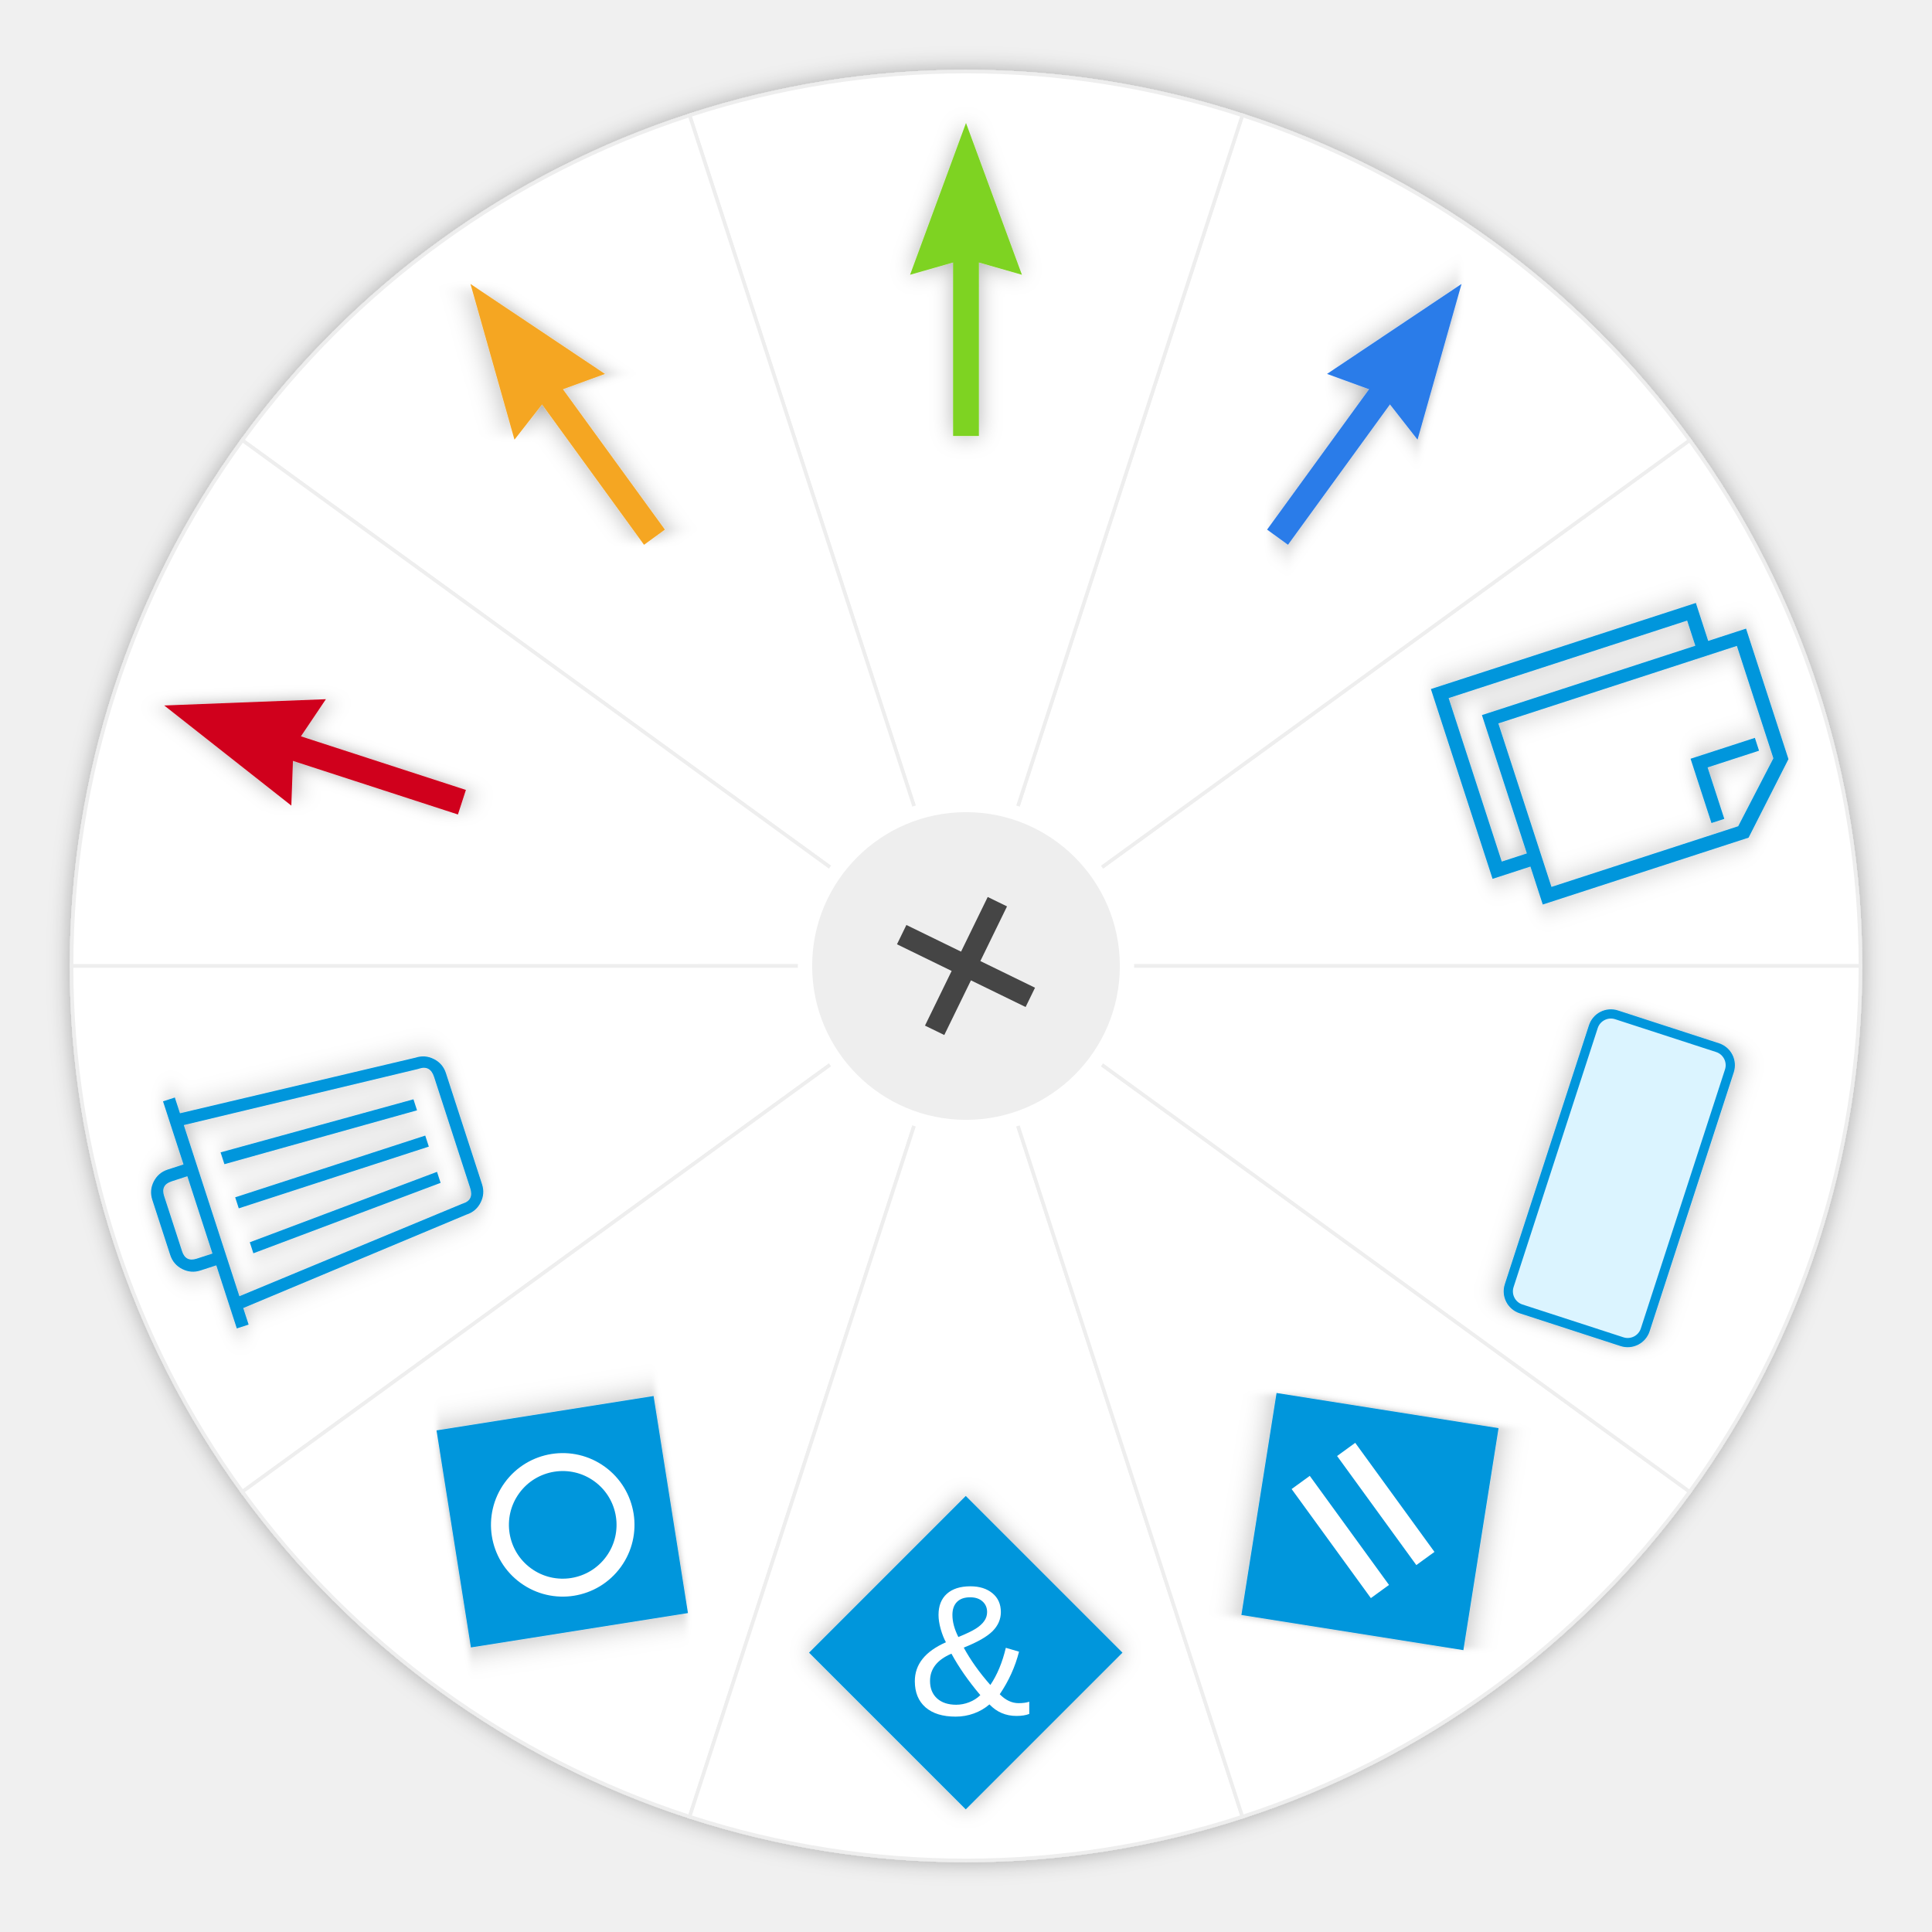
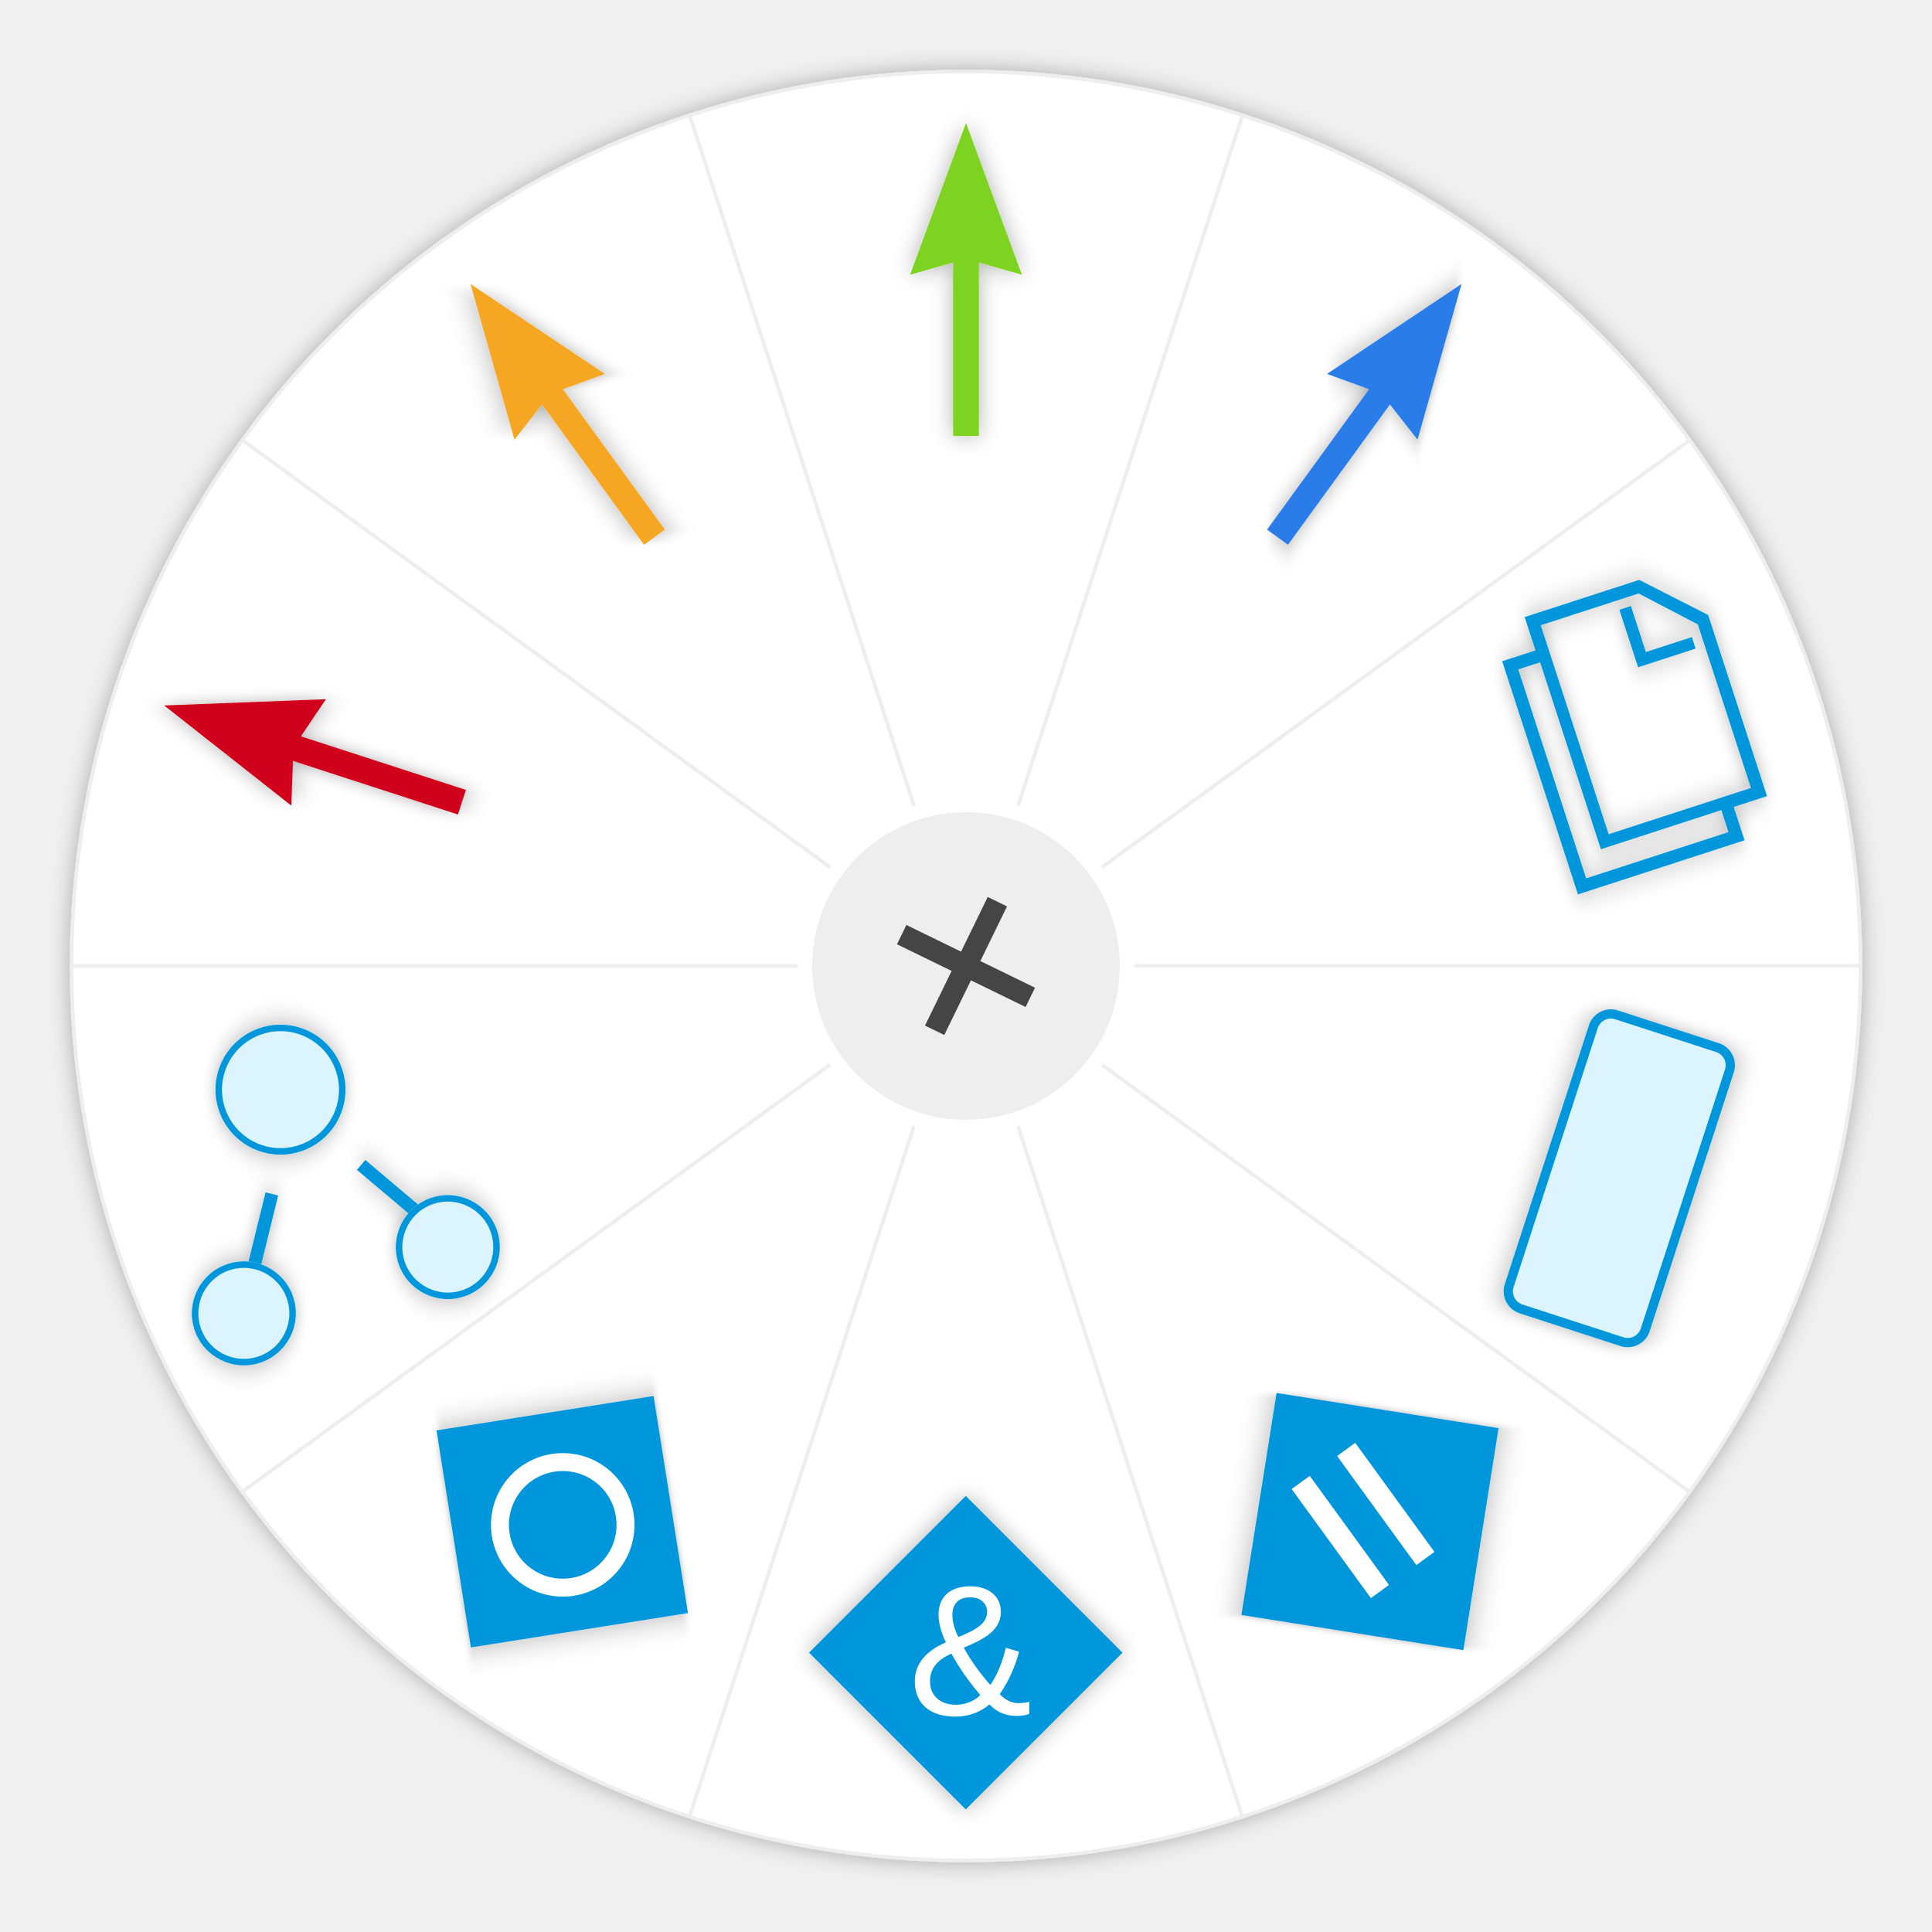
<svg xmlns="http://www.w3.org/2000/svg" xmlns:xlink="http://www.w3.org/1999/xlink" style="-webkit-backface-visibility:visible;-webkit-user-select:none;transform-origin:50% 50% 0px;transform:matrix3d(0.9505793, 0.310482, 0, 0, -0.310482, 0.9505793, 0, 0, 0, 0, 1, 0, 0, 0, 0, 1);z-index:0" viewBox="-20 -20 540 540">
  <style>
	a { cursor: pointer; outline: none; }
	.item .sector { fill: #fff; stroke: #eee; }
	.item:hover .sector, .item:focus .sector { 
		fill: #E1F4FE; 
	}
	.menu-trigger { fill: #eee; pointer-events: auto; }
	.menu-trigger:hover, .menu-trigger:focus { cursor: pointer; fill: #FFBBC4; }
	symbol { overflow: visible; }
svg {  
	-webkit-filter: drop-shadow(0px 0px 3px rgba(0,0,0,0.3));      
	filter: drop-shadow(0px 0px 3px rgba(0,0,0,0.3));
}
</style>
  <symbol id="copy" class="icon icon-copy" viewBox="0 0 89 89">
-     <svg version="1.1" viewBox="0 0 85 113">
+     <svg version="1.1" viewBox="0 0 100 80">
      <g fill="none" fill-rule="evenodd">
-         <path d="m56.8 9v19.2h19.2v4.8h-24v-24h4.8zm6.065-9l22.135 22.07v76.805h-14.167v14.125h-70.833v-98.875h14.167v-14.125h48.698zm3.135 108v-9.368h-51.615v-79.632h-9.385v89h61zm14-14v-69.678l-19.062-19.322h-41.938v89h61z" fill="#0096DC" />
+         <path transform="translate(44 33) rotate(-90) translate(-44 -33)" d="m54.8-4v15.2h15.2v3.8h-19v-19h3.8zm5.013-7l17.188 17.188v59.812h-11v11h-55v-77h11v-11h37.812zm2.188 84v-7.263h-39.769v-61.737h-7.231v69h47zm11-11v-54.02l-14.688-14.98h-32.312v69h47z" fill="#0096DC" />
      </g>
    </svg>
  </symbol>
  <symbol id="arrBlue" class="icon icon-arrBlue" viewBox="0 0 89 89">
    <svg version="1.1" viewBox="0 0 13 37">
      <g transform="translate(6.5 18) rotate(-90) translate(-18 -6.5)">
        <path transform="translate(9.77 6.5) scale(-1 1) translate(-9.77 -6.5)" d="m0.77 6.5h18" stroke="#2C7CE9" stroke-linecap="square" stroke-width="3" />
        <polygon points="18 0 19.857 6.5 18 13 35.643 6.5" fill="#2C7CE9" />
      </g>
    </svg>
  </symbol>
  <symbol id="arrGreen" class="icon icon-arrGreen" viewBox="0 0 89 89">
    <svg version="1.1" viewBox="0 0 13 37">
      <g transform="translate(6.5 18) rotate(-90) translate(-18 -6.5)">
        <path transform="translate(9.77 6.5) scale(-1 1) translate(-9.77 -6.5)" d="m0.77 6.5h18" stroke="#7ED321" stroke-linecap="square" stroke-width="3" />
        <polygon points="18 0 19.857 6.5 18 13 35.643 6.5" fill="#7ED321" />
      </g>
    </svg>
  </symbol>
  <symbol id="arrYellow" class="icon icon-arrYellow" viewBox="0 0 89 89">
    <svg version="1.1" viewBox="0 0 13 37">
      <g transform="translate(6.5 18) rotate(-90) translate(-18 -6.5)">
        <path transform="translate(9.77 6.5) scale(-1 1) translate(-9.77 -6.5)" d="m0.77 6.5h18" stroke="#F5A623" stroke-linecap="square" stroke-width="3" />
        <polygon points="18 0 19.857 6.5 18 13 35.643 6.5" fill="#F5A623" />
      </g>
    </svg>
  </symbol>
  <symbol id="arrRed" class="icon icon-arrRed" viewBox="0 0 89 89">
    <svg version="1.1" viewBox="0 0 13 37">
      <g transform="translate(6.5 18) rotate(-90) translate(-18 -6.5)">
        <path transform="translate(9.77 6.5) scale(-1 1) translate(-9.77 -6.5)" d="m0.77 6.5h18" stroke="#D0021B" stroke-linecap="square" stroke-width="3" />
        <polygon points="18 0 19.857 6.5 18 13 35.643 6.5" fill="#D0021B" />
      </g>
    </svg>
  </symbol>
  <symbol id="trash" class="icon icon-trash" viewBox="0 0 89 89">
-     <svg version="1.1" viewBox="0 0 18 24">
+     <svg version="1.1" viewBox="0 0 49 49">
+       <defs>
+         <circle id="c" cx="24" cy="10" r="10" />
+         <circle id="b" cx="8" cy="41" r="8" />
+         <circle id="a" cx="41" cy="41" r="8" />
+       </defs>
      <g fill="none" fill-rule="evenodd">
-         <path d="m18 3.062v0.938h-1.25l-1.5 18.188c0 0.5-0.177 0.927-0.531 1.281s-0.781 0.531-1.281 0.531h-8.812c-0.5 0-0.927-0.177-1.281-0.531s-0.531-0.781-0.531-1.281l-1.5-18.188h-1.312v-0.938h5v-1.25c0-0.5 0.177-0.927 0.531-1.281s0.781-0.531 1.281-0.531h4.375c0.5 0 0.927 0.177 1.281 0.531s0.531 0.781 0.531 1.281v1.25h5zm-12.062-1.25v1.25h6.125v-1.25c0-0.583-0.292-0.875-0.875-0.875h-4.375c-0.583 0-0.875 0.292-0.875 0.875zm8.438 20.312l1.438-18.125h-13.562l1.438 18.125v0.062c0 0.583 0.312 0.875 0.938 0.875h8.812c0.625 0 0.938-0.292 0.938-0.875v-0.062zm-5.812-1.062v-15.062h0.875v15.062h-0.875zm4.438-15.062l-0.688 15.062h-0.875l0.625-15.062h0.938zm-7.125 0l0.688 15.062h-0.875l-0.688-15.062h0.875z" fill="#0096DC" />
+         <g transform="translate(24.5 24.5) rotate(90) translate(-24.5 -24.5)">
+           <use fill="#DBF4FF" fill-rule="evenodd" xlink:href="#c" />
+           <circle cx="24" cy="10" r="9.5" stroke="#0096DC" />
+           <path d="M17.25,25.7 L9,39" stroke="#0096DC" stroke-linecap="square" stroke-width="2" />
+           <path transform="translate(36.5 32) scale(-1 1) translate(-36.5 -32)" d="M40.25,25.7 L32,39" stroke="#0096DC" stroke-linecap="square" stroke-width="2" />
+           <use fill="#DBF4FF" fill-rule="evenodd" xlink:href="#b" />
+           <circle cx="8" cy="41" r="7.5" stroke="#0096DC" />
+           <use fill="#DBF4FF" fill-rule="evenodd" xlink:href="#a" />
+           <circle cx="41" cy="41" r="7.5" stroke="#0096DC" />
+         </g>
      </g>
    </svg>
  </symbol>
  <symbol id="ext" class="icon icon-ext" viewBox="0 0 89 89">
    <svg version="1.1" viewBox="0 0 71 71">
      <g fill="none" fill-rule="evenodd">
        <rect transform="translate(35.5 35.5) rotate(45) translate(-35.5 -35.5)" x="11" y="11" width="49" height="49" fill="#0096DC" />
        <circle cx="35" cy="35" r="14" stroke="#fff" stroke-width="4" />
      </g>
    </svg>
  </symbol>
  <symbol id="and" class="icon icon-and" viewBox="0 0 89 89">
    <svg version="1.1" viewBox="0 0 72 72">
      <g fill="none" fill-rule="evenodd">
        <rect transform="translate(36.059 36.059) rotate(45) translate(-36.059 -36.059)" x="11" y="11" width="50.118" height="50.118" fill="#0096DC" />
        <text transform="translate(36.529 36.5) rotate(180) translate(-36.529 -36.5)" fill="#FFFFFF" font-family="Arial" font-size="42" font-weight="normal">
          <tspan x="24" y="51">&amp;</tspan>
        </text>
      </g>
    </svg>
  </symbol>
  <symbol id="or" class="icon icon-or" viewBox="0 0 89 89">
    <svg version="1.1" viewBox="0 0 71 71">
      <g fill="none" fill-rule="evenodd">
        <rect transform="translate(35.439 35.5) rotate(45) translate(-35.439 -35.5)" x="10.38" y="10.441" width="50.118" height="50.118" fill="#0096DC" />
        <path d="m30.279 24.076v25.059" stroke="#fff" stroke-linecap="square" stroke-width="5" />
        <path d="m42.809 24.076v25.059" stroke="#fff" stroke-linecap="square" stroke-width="5" />
      </g>
    </svg>
  </symbol>
  <symbol id="etap" class="icon icon-etap" viewBox="0 0 89 89">
    <svg version="1.1" viewBox="0 0 69 33">
      <g fill="none" fill-rule="evenodd">
        <rect x="1" y="1" width="67" height="31" rx="4" fill="#DBF4FF" stroke="#0096DC" stroke-width="2" />
      </g>
    </svg>
  </symbol>
  <a class="item" data-svg-origin="250 250">
    <path class="sector" d="m250 250h250a250 250 0 0 0 -47.746 -146.95z" />
    <use transform="rotate(72 432.6 190.67)" x="388.103" y="146.169" width="89" height="89" xlink:href="#copy" />
  </a>
  <a class="item" transform="matrix(.80901 -.58778 .58778 .80901 -99.201 194.69)" data-svg-origin="250 250">
    <path class="sector" d="m250 250h250a250 250 0 0 0 -47.746 -146.95z" />
    <use transform="rotate(72 432.6 190.67)" x="388.103" y="146.169" width="89" height="89" xlink:href="#arrBlue" />
  </a>
  <a class="item" transform="matrix(.30901 -.95105 .95105 .30901 -65.018 410.51)" data-svg-origin="250 250">
    <path class="sector" d="m250 250h250a250 250 0 0 0 -47.746 -146.95z" />
    <use transform="rotate(72 432.6 190.67)" x="388.103" y="146.169" width="89" height="89" xlink:href="#arrGreen" />
  </a>
  <a class="item" transform="matrix(-.30901 -.95105 .95105 -.30901 89.49 565.02)" data-svg-origin="250 250">
    <path class="sector" d="m250 250h250a250 250 0 0 0 -47.746 -146.95z" />
    <use transform="rotate(72 432.6 190.67)" x="388.103" y="146.169" width="89" height="89" xlink:href="#arrYellow" />
  </a>
  <a class="item" transform="matrix(-.80901 -.58778 .58778 -.80901 305.31 599.2)" data-svg-origin="250 250">
    <path class="sector" d="m250 250h250a250 250 0 0 0 -47.746 -146.95z" />
    <use transform="rotate(72 432.6 190.67)" x="388.103" y="146.169" width="89" height="89" xlink:href="#arrRed" />
  </a>
  <a class="item" transform="matrix(-1,0,0,-1,500,500)" data-svg-origin="250 250">
    <path class="sector" d="m250 250h250a250 250 0 0 0 -47.746 -146.95z" />
    <use transform="rotate(72 432.6 190.67)" x="388.103" y="146.169" width="89" height="89" xlink:href="#trash" />
  </a>
  <a class="item" transform="matrix(-.80901 .58778 -.58778 -.80901 599.2 305.31)" data-svg-origin="250 250">
    <path class="sector" d="m250 250h250a250 250 0 0 0 -47.746 -146.95z" />
    <use transform="rotate(72 432.6 190.67)" x="388.103" y="146.169" width="89" height="89" xlink:href="#ext" />
  </a>
  <a class="item" transform="matrix(-.30901 .95105 -.95105 -.30901 565.02 89.49)" data-svg-origin="250 250">
    <path class="sector" d="m250 250h250a250 250 0 0 0 -47.746 -146.95z" />
    <use transform="rotate(72 432.6 190.67)" x="388.103" y="146.169" width="89" height="89" xlink:href="#and" />
  </a>
  <a class="item" transform="matrix(.30901 .95105 -.95105 .30901 410.51 -65.018)" data-svg-origin="250 250">
    <path class="sector" d="m250 250h250a250 250 0 0 0 -47.746 -146.95z" />
    <use transform="rotate(72 432.6 190.67)" x="388.103" y="146.169" width="89" height="89" xlink:href="#or" />
  </a>
  <a class="item" transform="matrix(.80901 .58778 -.58778 .80901 194.69 -99.201)" data-svg-origin="250 250">
    <path class="sector" d="m250 250h250a250 250 0 0 0 -47.746 -146.95z" />
    <use transform="rotate(72 432.6 190.67)" x="388.103" y="146.169" width="89" height="89" xlink:href="#etap" />
  </a>
  <g class="trigger menu-trigger" role="button">
    <circle cx="250" cy="250" r="45" stroke="#fff" stroke-width="4" />
    <g transform="rotate(26,250,250)" fill="#444">
      <rect width="40" height="6" x="230" y="247" />
      <rect width="6" height="40" x="247" y="230" />
    </g>
  </g>
</svg>
